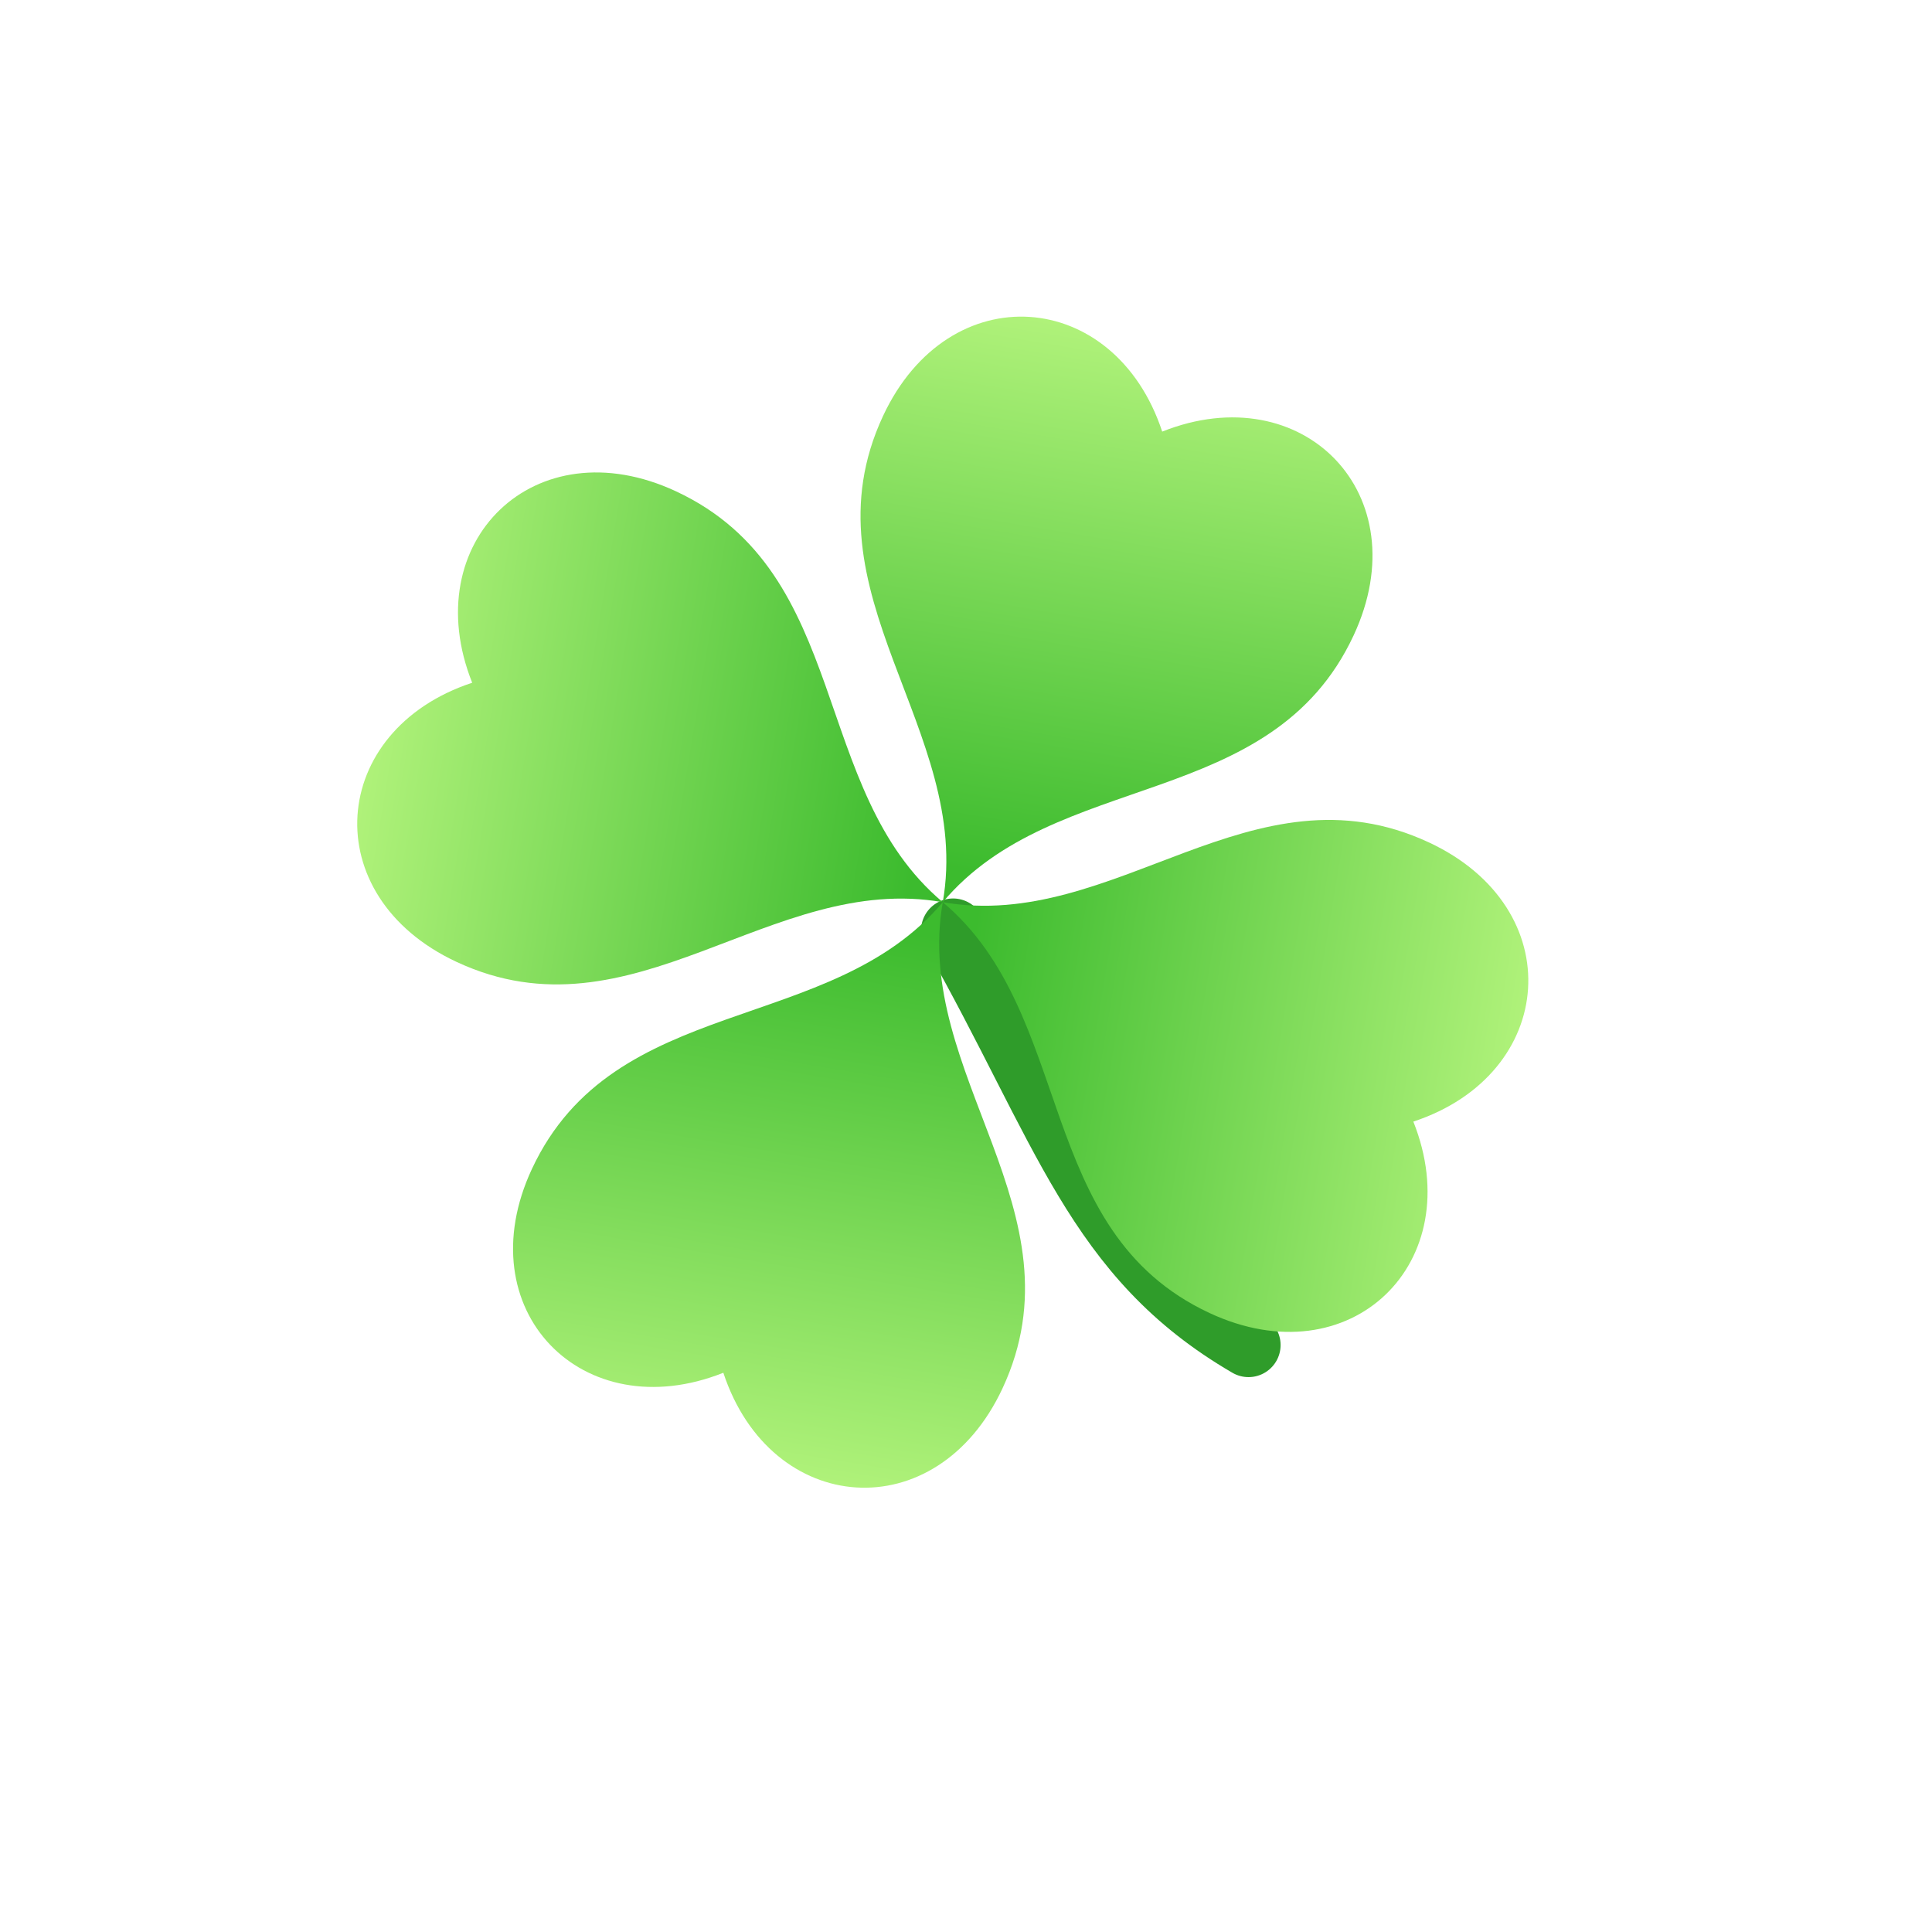
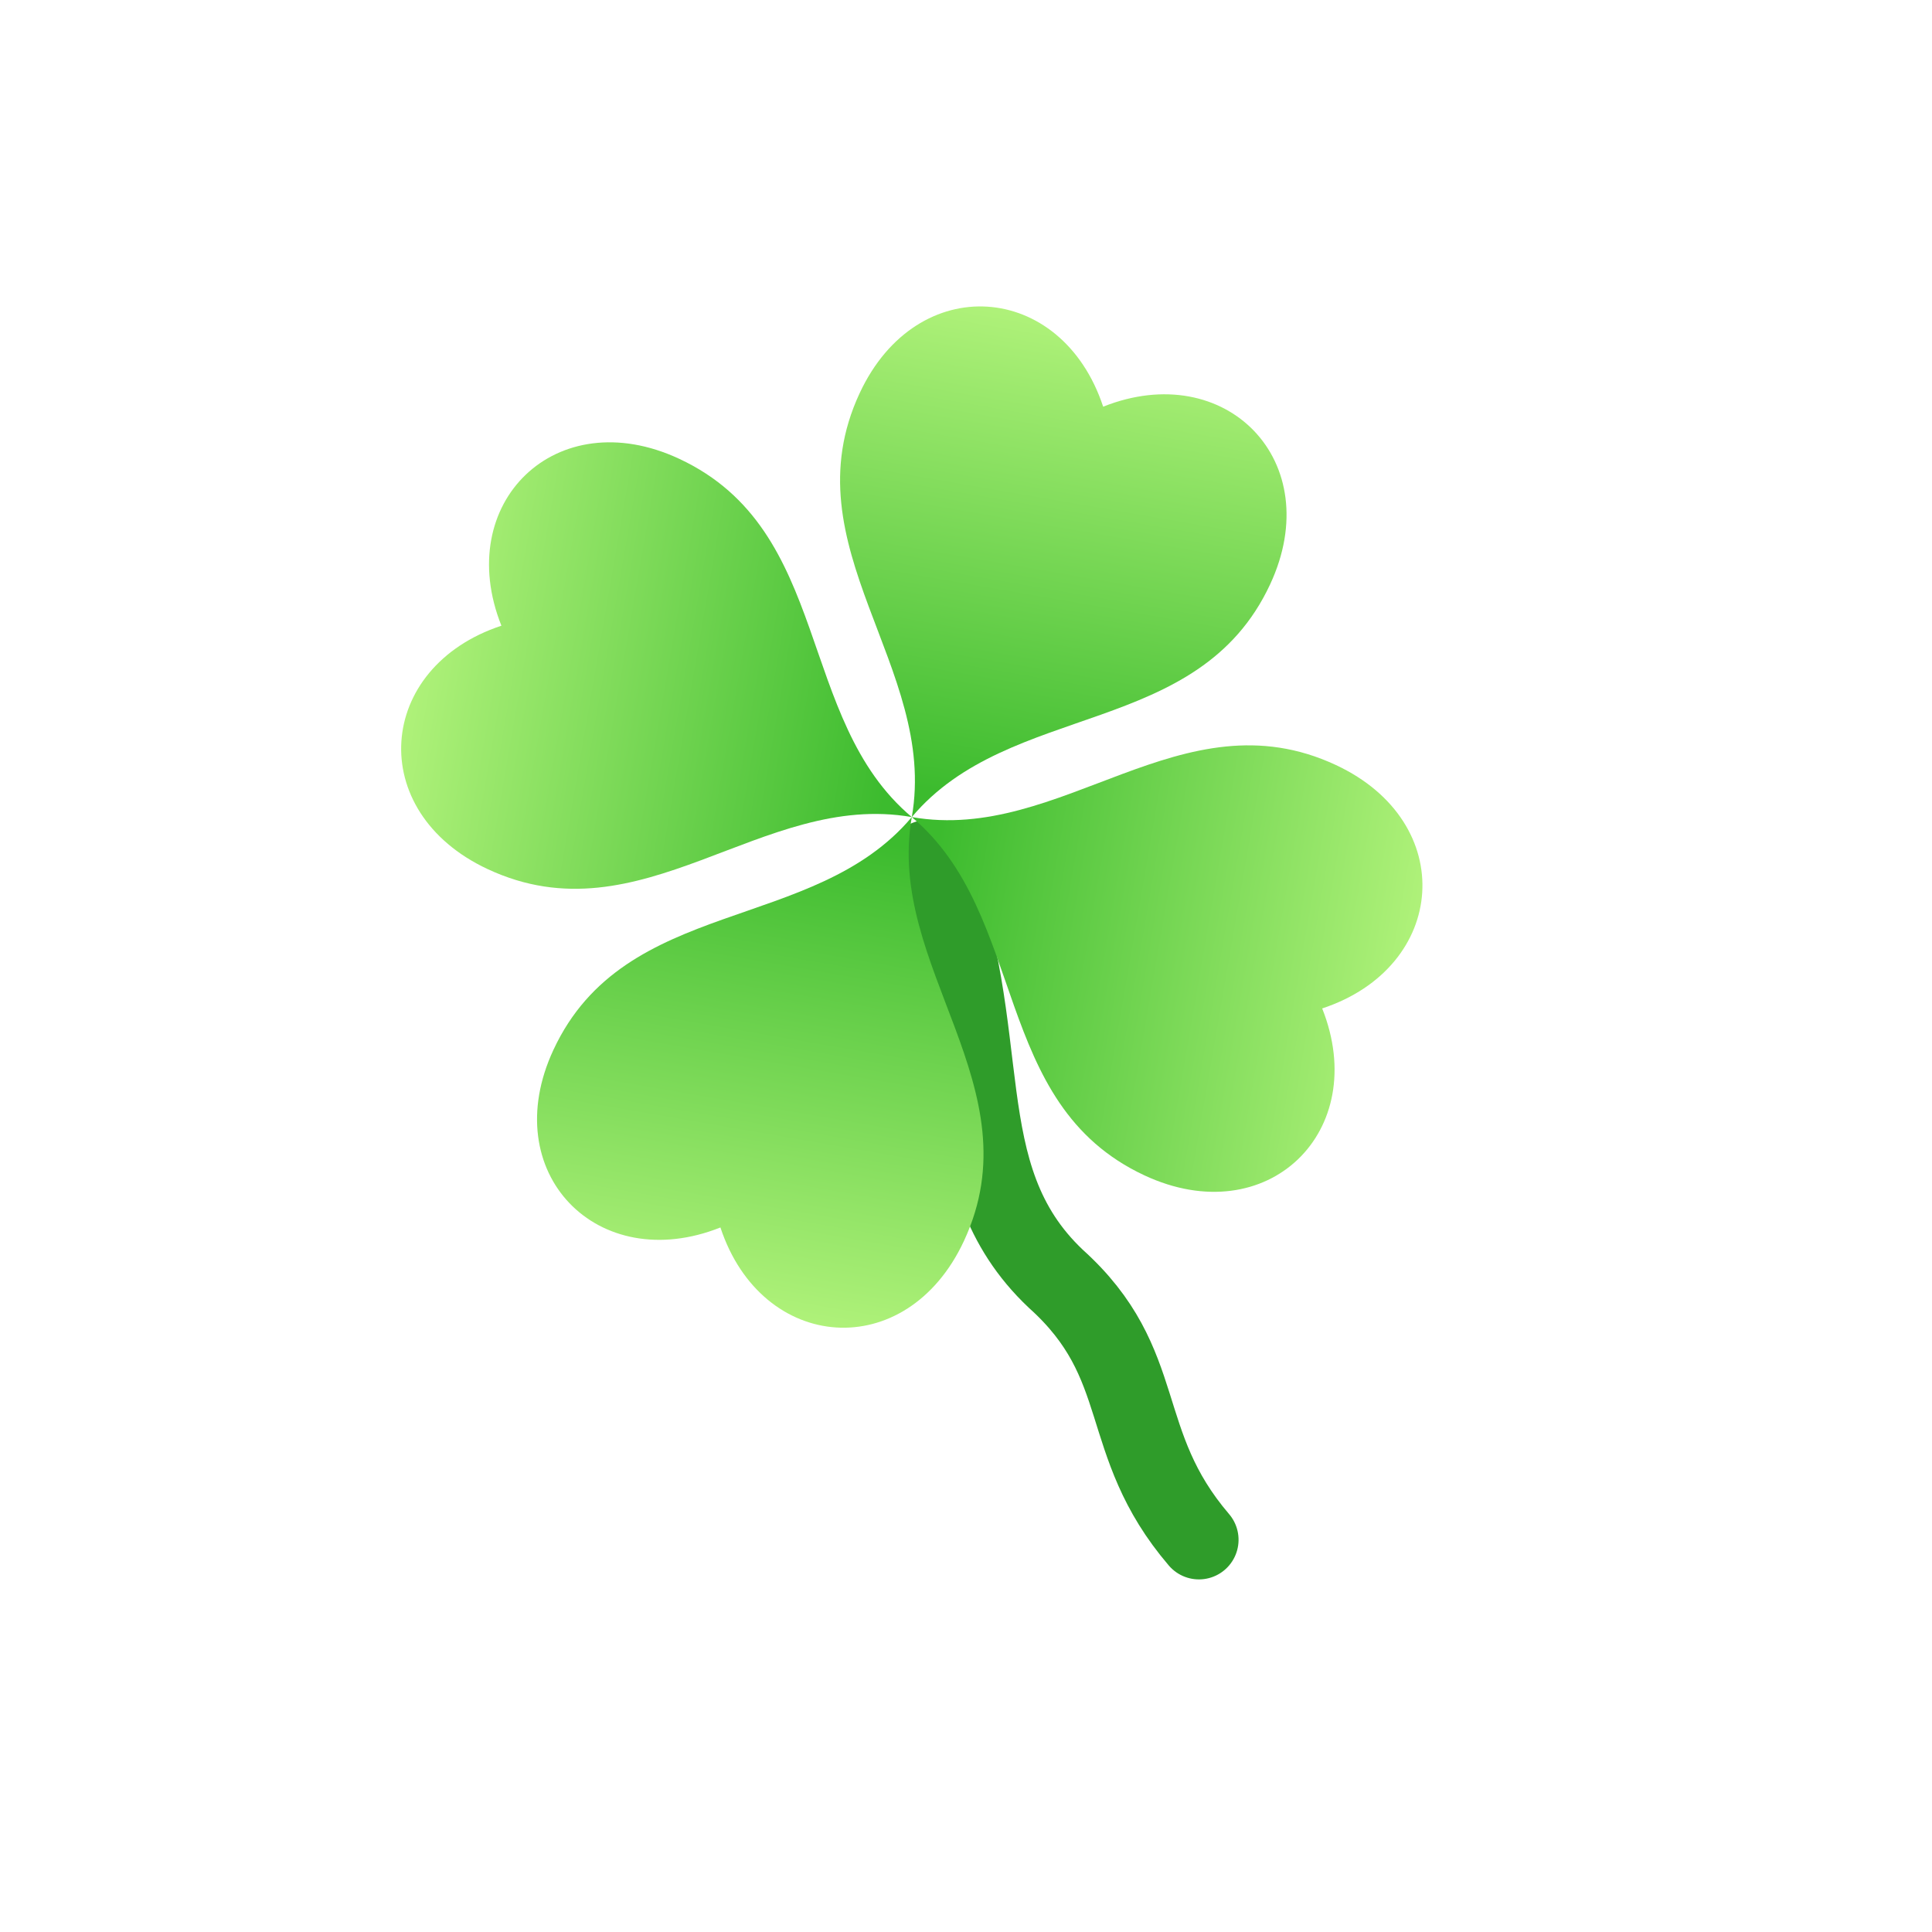
<svg xmlns="http://www.w3.org/2000/svg" viewBox="0 0 512 512">
  <defs>
    <path id="leaf" d="M0 0              C -7 -26, -40 -34, -40 -64              C -40 -88, -16 -97, 0 -80              C 16 -97, 40 -88, 40 -64              C 40 -34, 7 -26, 0 0 Z" />
    <linearGradient id="leafGrad" x1="0" y1="0" x2="0.25" y2="1">
      <stop offset="0" stop-color="#b6f57e" />
      <stop offset="1" stop-color="#3cbb2e" />
    </linearGradient>
  </defs>
  <g transform="rotate(-20 256 256)">
-     <path d="M256 246 C 266 306, 262 340, 292 376" fill="none" stroke="#2f9c2a" stroke-width="17" stroke-linecap="round" />
-     <g transform="translate(256 238) rotate(45) scale(1.72)" fill="url(#leafGrad)">
+     <path d="M256 226 C 258 276, 232 306, 250 342 C 266 372, 250 388, 262 420" fill="none" stroke="#2f9c2a" stroke-width="21" stroke-linecap="round" />
+     <g transform="translate(256 214) rotate(45) scale(1.5)" fill="url(#leafGrad)">
      <use href="#leaf" />
      <use href="#leaf" transform="rotate(90)" />
      <use href="#leaf" transform="rotate(180)" />
      <use href="#leaf" transform="rotate(270)" />
    </g>
  </g>
</svg>
